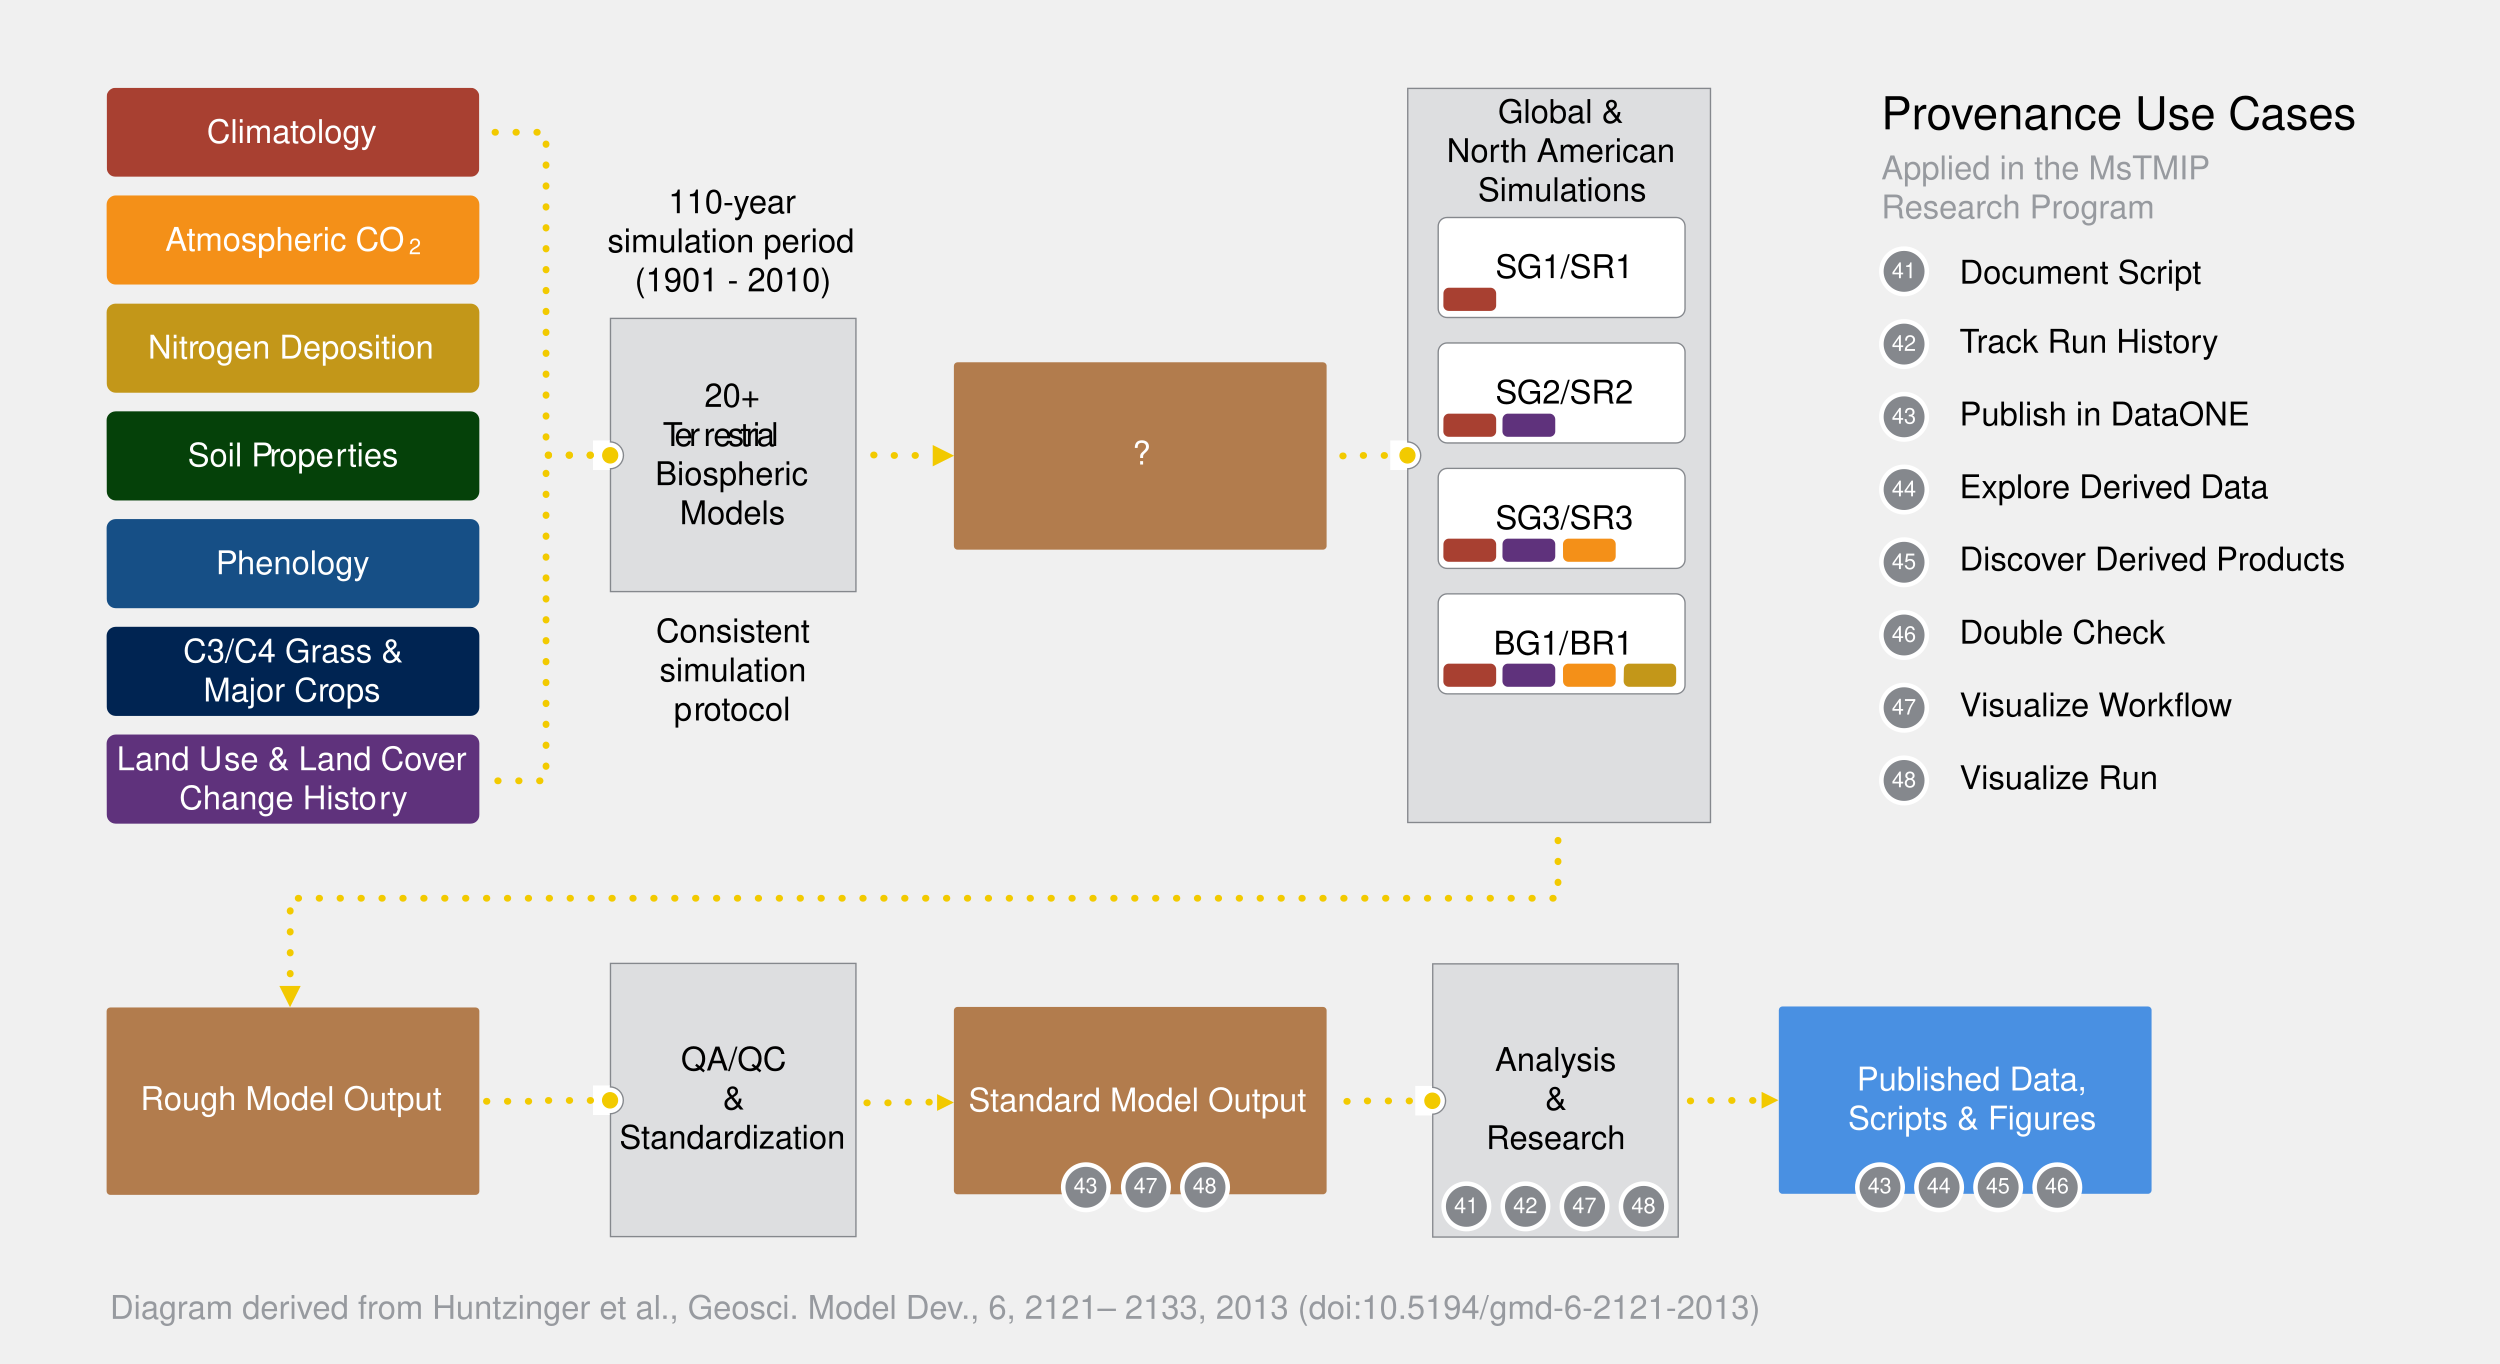
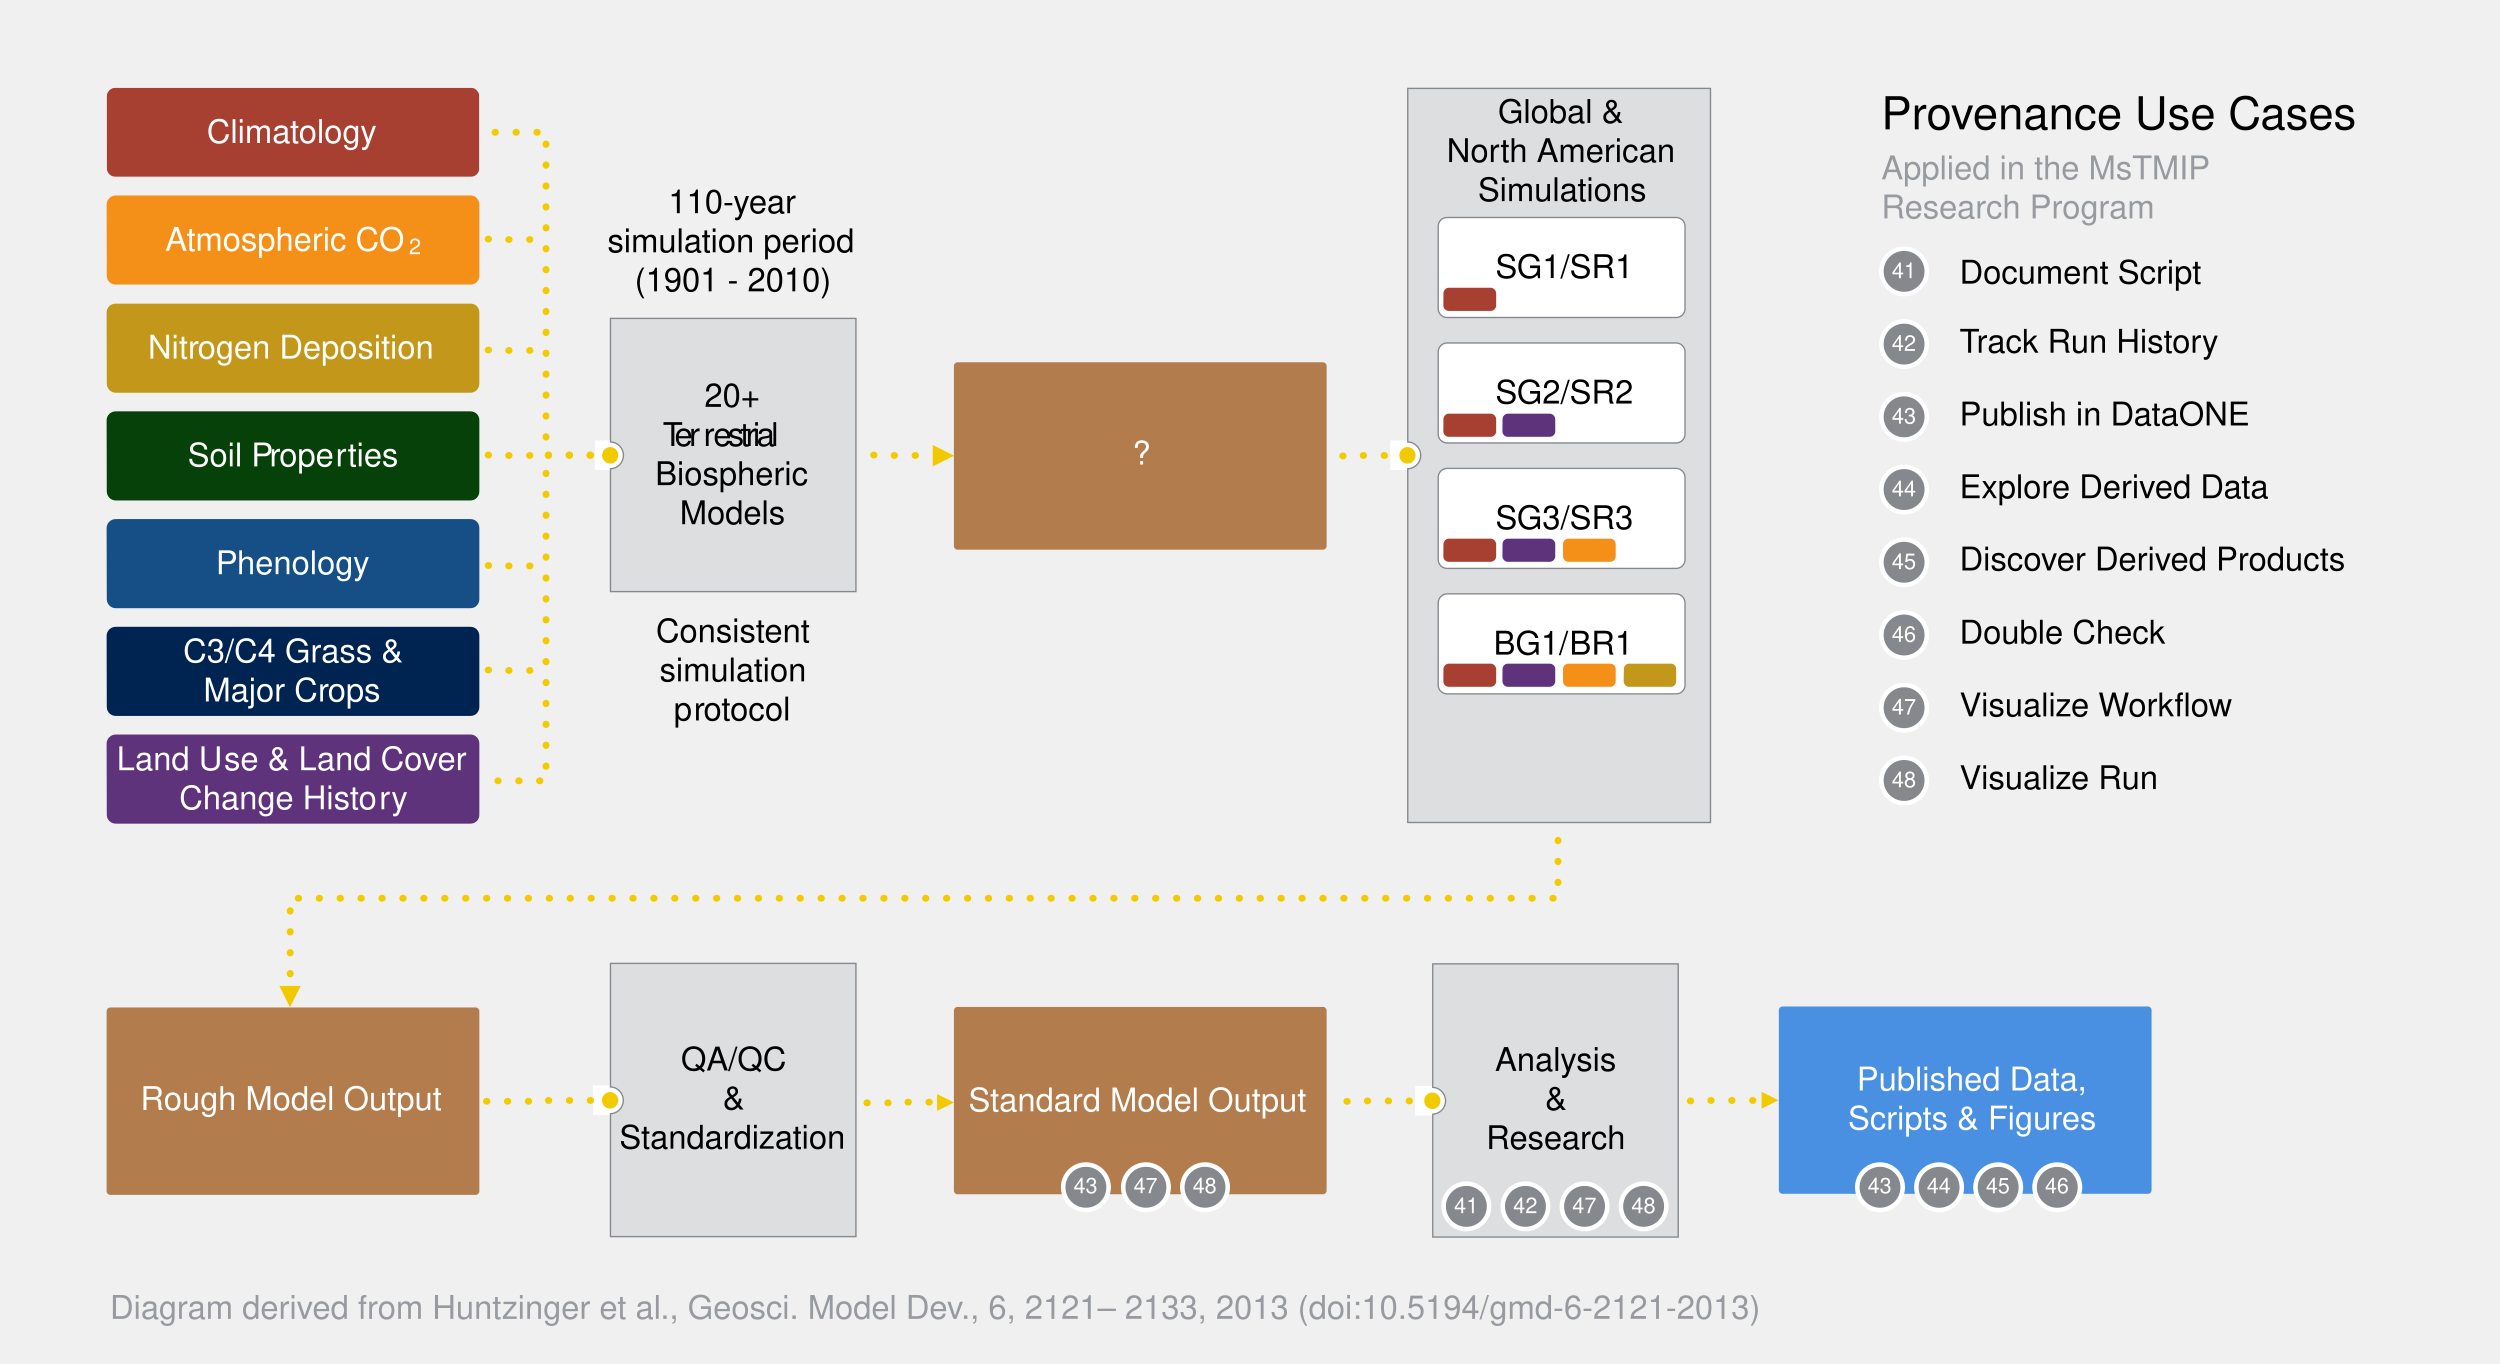
<svg xmlns="http://www.w3.org/2000/svg" xmlns:xlink="http://www.w3.org/1999/xlink" width="5500px" height="3000px" viewBox="0 0 5500 3000" version="1.1">
  <defs>
    <path id="path-1" d="M0,19.894 C0,9.07 9.156,0 19.98,0 L800.782,0 C811.606,0 820,9.07 820,19.894 L820,176.69 C820,187.514 811.606,196 800.782,196 L19.98,196 C9.156,196 0.381,187.514 0.381,176.69 L0,19.894 Z" />
  </defs>
  <g id="Page-1" stroke="none" stroke-width="1" fill="none" fill-rule="evenodd">
    <g id="Artboard">
      <path d="M3097.05,194.5 L3763.05,194.5 L3763.05,1809.5 L3097.05,1809.5 L3097.05,194.5 Z" id="Fill-4" fill="#DDDEE0" />
      <path d="M3097.05,194.5 L3763.05,194.5 L3763.05,1809.5 L3097.05,1809.5 L3097.05,194.5 Z" id="Stroke-5" stroke="#85888D" stroke-width="3" />
      <path d="M3116.914,980.848 C3128.484,992.417 3128.484,1011.175 3116.914,1022.744 C3105.345,1034.313 3086.588,1034.313 3075.018,1022.744 C3063.449,1011.175 3063.449,992.417 3075.018,980.848 C3086.588,969.278 3105.345,969.278 3116.914,980.848 L3116.914,980.848 Z" id="Fill-6" fill="#FFFFFF" />
      <path d="M3116.914,980.848 C3128.483,992.417 3128.483,1011.175 3116.914,1022.744 C3105.345,1034.313 3086.587,1034.313 3075.018,1022.744 C3063.449,1011.175 3063.449,992.417 3075.018,980.848 C3086.587,969.279 3105.345,969.279 3116.914,980.848 L3116.914,980.848 Z" id="Stroke-7" stroke="#85888D" stroke-width="3" />
      <path d="M3058.55,969 L3095.55,969 L3095.55,1034 L3058.55,1034 L3058.55,969 Z" id="Fill-8" fill="#FFFFFF" />
      <path d="M3108,989.964 C3114.379,996.475 3114.379,1007.033 3108,1013.545 C3101.621,1020.057 3091.278,1020.057 3084.899,1013.545 C3078.52,1007.033 3078.52,996.475 3084.899,989.964 C3091.278,983.452 3101.621,983.452 3108,989.964 L3108,989.964 Z" id="Fill-9" fill="#F2CA00" />
      <path d="M3108.001,989.964 C3114.38,996.476 3114.38,1007.034 3108.001,1013.545 C3101.621,1020.057 3091.279,1020.057 3084.899,1013.545 C3078.52,1007.034 3078.52,996.476 3084.899,989.964 C3091.279,983.452 3101.621,983.452 3108.001,989.964 L3108.001,989.964 Z" id="Stroke-10" stroke="#F2CA00" stroke-width="3" />
      <path d="M1343.05,700.5 L1883.05,700.5 L1883.05,1301.5 L1343.05,1301.5 L1343.05,700.5 Z" id="Fill-11" fill="#DDDEE0" />
      <path d="M1343.05,700.5 L1883.05,700.5 L1883.05,1301.5 L1343.05,1301.5 L1343.05,700.5 Z" id="Stroke-12" stroke="#85888D" stroke-width="3" />
      <text id="20+-" font-family="Helvetica" font-size="72" font-weight="260" fill="#000000">
        <tspan x="1549.695" y="895.226">20+ </tspan>
      </text>
      <text id="Terrestrial-" font-family="Helvetica" font-size="72" font-weight="260" letter-spacing="-7.992" fill="#000000">
        <tspan x="1458.111" y="981.226">T</tspan>
        <tspan x="1483.964" y="981.226">er</tspan>
        <tspan x="1547.972" y="981.226" letter-spacing="-1.296">r</tspan>
        <tspan x="1569.355" y="981.226">estrial </tspan>
      </text>
      <text id="Biospheric-" font-family="Helvetica" font-size="72" font-weight="260" fill="#000000">
        <tspan x="1441.443" y="1067.226">Biospheric </tspan>
      </text>
      <text id="Models" font-family="Helvetica" font-size="72" font-weight="260" fill="#000000">
        <tspan x="1495.479" y="1153.226">Models</tspan>
      </text>
      <path d="M1362.914,980.802 C1374.484,992.371 1374.484,1011.129 1362.914,1022.698 C1351.345,1034.267 1332.587,1034.267 1321.018,1022.698 C1309.449,1011.129 1309.449,992.371 1321.018,980.802 C1332.587,969.233 1351.345,969.233 1362.914,980.802 L1362.914,980.802 Z" id="Fill-19" fill="#FFFFFF" />
      <path d="M1362.914,980.802 C1374.483,992.371 1374.483,1011.129 1362.914,1022.698 C1351.345,1034.267 1332.587,1034.267 1321.018,1022.698 C1309.449,1011.129 1309.449,992.371 1321.018,980.802 C1332.587,969.233 1351.345,969.233 1362.914,980.802 L1362.914,980.802 Z" id="Stroke-21" stroke="#85888D" stroke-width="3" />
-       <path d="M1304.55,969 L1341.55,969 L1341.55,1034 L1304.55,1034 L1304.55,969 Z" id="Fill-22" fill="#FFFFFF" />
+       <path d="M1308.88,969 L1341.55,969 L1341.55,1034 L1308.88,1034 L1308.88,969 Z" id="Fill-22" fill="#FFFFFF" />
      <path d="M1354,989.918 C1360.379,996.43 1360.379,1006.987 1354,1013.499 C1347.621,1020.011 1337.278,1020.011 1330.899,1013.499 C1324.52,1006.987 1324.52,996.43 1330.899,989.918 C1337.278,983.406 1347.621,983.406 1354,989.918 L1354,989.918 Z" id="Fill-23" fill="#F2CA00" />
      <path d="M1354.001,989.918 C1360.38,996.43 1360.38,1006.987 1354.001,1013.499 C1347.621,1020.011 1337.279,1020.011 1330.899,1013.499 C1324.52,1006.987 1324.52,996.43 1330.899,989.918 C1337.279,983.406 1347.621,983.406 1354.001,989.918 L1354.001,989.918 Z" id="Stroke-24" stroke="#F2CA00" stroke-width="3" />
      <path d="M1299,1002 L1201.281,1002 L1201.281,291 L1054.55,291" id="Stroke-25" stroke="#F2CA00" stroke-width="15" stroke-linecap="round" stroke-dasharray="1,45" />
      <path d="M1299,1717.796 L1201.281,1717.796 L1201.281,1000.796 L1054.55,1000.796" id="Stroke-26" stroke="#F2CA00" stroke-width="15" stroke-linecap="round" stroke-dasharray="1,45" transform="translate(1176.775, 1359.296) scale(1, -1) translate(-1176.775, -1359.296) " />
      <text id="Consistent-" font-family="Helvetica" font-size="72" font-weight="260" fill="#000000">
        <tspan x="1443.023" y="1413.001">Consistent </tspan>
        <tspan x="1451.051" y="1499.001">simulation </tspan>
        <tspan x="1482.335" y="1585.001">p</tspan>
        <tspan x="1526.327" y="1585.001" letter-spacing="-1.296">r</tspan>
        <tspan x="1547.711" y="1585.001">otocol</tspan>
      </text>
      <path d="M3164.05,679 L3164.05,497.843 C3164.05,487.172 3172.655,478.5 3183.327,478.5 L3687.723,478.5 C3698.395,478.5 3707.05,487.172 3707.05,497.843 L3707.05,679.199 C3707.05,689.87 3698.395,698.5 3687.723,698.5 L3183.327,698.5 C3172.655,698.5 3164.05,689.671 3164.05,679 L3164.05,679 Z" id="Fill-27" fill="#FFFFFF" />
      <path d="M3164.05,679 L3164.05,497.843 C3164.05,487.172 3172.655,478.5 3183.326,478.5 L3687.723,478.5 C3698.394,478.5 3707.05,487.172 3707.05,497.843 L3707.05,679.199 C3707.05,689.87 3698.394,698.5 3687.723,698.5 L3183.326,698.5 C3172.655,698.5 3164.05,689.671 3164.05,679 L3164.05,679 Z" id="Stroke-28" stroke="#85888D" stroke-width="3" />
      <text id="SG1/SR1" font-family="Helvetica" font-size="72" font-weight="260" fill="#000000">
        <tspan x="3289.948" y="611.704">SG1/SR1</tspan>
      </text>
      <path d="M3164.05,955 L3164.05,774.273 C3164.05,763.449 3172.779,754.5 3183.604,754.5 L3687.446,754.5 C3698.271,754.5 3707.05,763.449 3707.05,774.273 L3707.05,955.074 C3707.05,965.899 3698.271,974.5 3687.446,974.5 L3183.604,974.5 C3172.779,974.5 3164.05,965.824 3164.05,955 L3164.05,955 Z" id="Fill-31" fill="#FFFFFF" />
      <path d="M3164.05,955 L3164.05,774.273 C3164.05,763.449 3172.779,754.5 3183.603,754.5 L3687.446,754.5 C3698.27,754.5 3707.05,763.449 3707.05,774.273 L3707.05,955.075 C3707.05,965.899 3698.27,974.5 3687.446,974.5 L3183.603,974.5 C3172.779,974.5 3164.05,965.825 3164.05,955 L3164.05,955 Z" id="Stroke-33" stroke="#85888D" stroke-width="3" />
      <text id="SG2/SR2" font-family="Helvetica" font-size="72" font-weight="260" fill="#000000">
        <tspan x="3289.948" y="887.856">SG2/SR2</tspan>
      </text>
      <path d="M3164.05,1050.426 C3164.05,1039.601 3172.779,1030.5 3183.604,1030.5 L3687.446,1030.5 C3698.271,1030.5 3707.05,1039.601 3707.05,1050.426 L3707.05,1231.227 C3707.05,1242.051 3698.271,1250.5 3687.446,1250.5 L3183.604,1250.5 C3172.779,1250.5 3164.05,1241.824 3164.05,1231 L3164.05,1050.426 Z" id="Fill-36" fill="#FFFFFF" />
      <path d="M3164.05,1231 L3164.05,1050.425 C3164.05,1039.601 3172.779,1030.5 3183.603,1030.5 L3687.446,1030.5 C3698.27,1030.5 3707.05,1039.601 3707.05,1050.425 L3707.05,1231.227 C3707.05,1242.051 3698.27,1250.5 3687.446,1250.5 L3183.603,1250.5 C3172.779,1250.5 3164.05,1241.824 3164.05,1231 L3164.05,1231 Z" id="Stroke-38" stroke="#85888D" stroke-width="3" />
      <text id="SG3/SR3" font-family="Helvetica" font-size="72" font-weight="260" fill="#000000">
        <tspan x="3289.948" y="1164.009">SG3/SR3</tspan>
      </text>
      <path d="M3164.05,1507 L3164.05,1326.578 C3164.05,1315.754 3172.779,1306.5 3183.604,1306.5 L3687.446,1306.5 C3698.271,1306.5 3707.05,1315.754 3707.05,1326.578 L3707.05,1507.38 C3707.05,1518.204 3698.271,1526.5 3687.446,1526.5 L3183.604,1526.5 C3172.779,1526.5 3164.05,1517.824 3164.05,1507 L3164.05,1507 Z" id="Fill-41" fill="#FFFFFF" />
      <path d="M3164.05,1507 L3164.05,1326.578 C3164.05,1315.754 3172.779,1306.5 3183.603,1306.5 L3687.446,1306.5 C3698.27,1306.5 3707.05,1315.754 3707.05,1326.578 L3707.05,1507.38 C3707.05,1518.204 3698.27,1526.5 3687.446,1526.5 L3183.603,1526.5 C3172.779,1526.5 3164.05,1517.824 3164.05,1507 L3164.05,1507 Z" id="Stroke-43" stroke="#85888D" stroke-width="3" />
      <text id="BG1/BR1" font-family="Helvetica" font-size="72" font-weight="260" fill="#000000">
        <tspan x="3285.9" y="1440.161">BG1/BR1</tspan>
      </text>
      <path d="M3305.376,949.1 L3305.55,922.558 C3305.55,915.866 3310.8,910 3317.492,910 L3409.252,910 C3415.943,910 3421.55,915.866 3421.55,922.558 L3421.55,949.1 C3421.55,955.792 3415.943,961 3409.252,961 L3317.492,961 C3310.8,961 3305.376,955.792 3305.376,949.1 L3305.376,949.1 Z" id="Fill-51" fill="#5F327C" />
      <path d="M3175.376,949.1 L3175.55,922.558 C3175.55,915.866 3180.8,910 3187.492,910 L3279.252,910 C3285.943,910 3291.55,915.866 3291.55,922.558 L3291.55,949.1 C3291.55,955.792 3285.943,961 3279.252,961 L3187.492,961 C3180.8,961 3175.376,955.792 3175.376,949.1 L3175.376,949.1 Z" id="Fill-52" fill="#A84031" />
      <path d="M3175.376,672.1 L3175.55,645.558 C3175.55,638.866 3180.8,633 3187.492,633 L3279.252,633 C3285.943,633 3291.55,638.866 3291.55,645.558 L3291.55,672.1 C3291.55,678.792 3285.943,684 3279.252,684 L3187.492,684 C3180.8,684 3175.376,678.792 3175.376,672.1 L3175.376,672.1 Z" id="Fill-53" fill="#A84031" />
      <path d="M3175.376,1224.1 L3175.55,1197.558 C3175.55,1190.866 3180.8,1185 3187.492,1185 L3279.252,1185 C3285.943,1185 3291.55,1190.866 3291.55,1197.558 L3291.55,1224.1 C3291.55,1230.792 3285.943,1236 3279.252,1236 L3187.492,1236 C3180.8,1236 3175.376,1230.792 3175.376,1224.1 L3175.376,1224.1 Z" id="Fill-55" fill="#A84031" />
      <path d="M3175.376,1499.1 L3175.55,1472.558 C3175.55,1465.866 3180.8,1460 3187.492,1460 L3279.252,1460 C3285.943,1460 3291.55,1465.866 3291.55,1472.558 L3291.55,1499.1 C3291.55,1505.792 3285.943,1511 3279.252,1511 L3187.492,1511 C3180.8,1511 3175.376,1505.792 3175.376,1499.1 L3175.376,1499.1 Z" id="Fill-57" fill="#A84031" />
      <path d="M3305.376,1223.793 L3305.55,1197.25 C3305.55,1190.559 3310.8,1185 3317.492,1185 L3409.252,1185 C3415.943,1185 3421.55,1190.559 3421.55,1197.25 L3421.55,1223.793 C3421.55,1230.484 3415.943,1236 3409.252,1236 L3317.492,1236 C3310.8,1236 3305.376,1230.484 3305.376,1223.793 L3305.376,1223.793 Z" id="Fill-54" fill="#5F327C" />
      <path d="M3438.709,1223.793 L3438.55,1197.25 C3438.55,1190.559 3444.134,1185 3450.825,1185 L3542.585,1185 C3549.277,1185 3554.55,1190.559 3554.55,1197.25 L3554.55,1223.793 C3554.55,1230.484 3549.277,1236 3542.585,1236 L3450.825,1236 C3444.134,1236 3438.709,1230.484 3438.709,1223.793 L3438.709,1223.793 Z" id="Fill-56" fill="#F49018" />
      <path d="M3305.376,1498.577 L3305.55,1472.034 C3305.55,1465.342 3310.8,1460 3317.492,1460 L3409.252,1460 C3415.943,1460 3421.55,1465.342 3421.55,1472.034 L3421.55,1498.577 C3421.55,1505.268 3415.943,1511 3409.252,1511 L3317.492,1511 C3310.8,1511 3305.376,1505.268 3305.376,1498.577 L3305.376,1498.577 Z" id="Fill-59" fill="#5F327C" />
      <path d="M3438.709,1498.577 L3438.55,1472.034 C3438.55,1465.342 3444.134,1460 3450.825,1460 L3542.585,1460 C3549.277,1460 3554.55,1465.342 3554.55,1472.034 L3554.55,1498.577 C3554.55,1505.268 3549.277,1511 3542.585,1511 L3450.825,1511 C3444.134,1511 3438.709,1505.268 3438.709,1498.577 L3438.709,1498.577 Z" id="Fill-61" fill="#F49018" />
      <path d="M3572.042,1498.577 L3572.55,1472.034 C3572.55,1465.342 3577.467,1460 3584.158,1460 L3675.919,1460 C3682.61,1460 3687.55,1465.342 3687.55,1472.034 L3687.55,1498.577 C3687.55,1505.268 3682.61,1511 3675.919,1511 L3584.158,1511 C3577.467,1511 3572.042,1505.268 3572.042,1498.577 L3572.042,1498.577 Z" id="Fill-62" fill="#C39719" />
      <g id="Group-71" transform="translate(234.55, 193)">
        <mask id="mask-2" fill="white">
          <use xlink:href="#path-1" />
        </mask>
        <g id="Clip-70" />
        <path d="M0,196 L820,196 L820,0 L0,0 L0,196 Z" id="Fill-69" fill="#A84031" mask="url(#mask-2)" />
      </g>
      <text id="Climatology" font-family="Helvetica" font-size="72" font-weight="260" fill="#FFFFFF">
        <tspan x="454.923" y="314.61">Climatology</tspan>
      </text>
      <path d="M234.931,606.842 L234.55,450.047 C234.55,439.223 243.706,430 254.53,430 L1035.332,430 C1046.156,430 1054.55,439.223 1054.55,450.047 L1054.55,606.842 C1054.55,617.667 1046.156,626 1035.332,626 L254.53,626 C243.706,626 234.931,617.667 234.931,606.842 L234.931,606.842 Z" id="Fill-73" fill="#F49018" />
      <g id="Group-77" transform="translate(363.55, 483)" font-family="Helvetica" fill="#FFFFFF" font-weight="260">
        <text id="Atmospheric-CO" font-size="72">
          <tspan x="-0.019" y="68.763">Atmospheric CO</tspan>
        </text>
        <text id="2" font-size="48">
          <tspan x="536.093" y="76.283">2</tspan>
        </text>
      </g>
      <path d="M234.931,843.995 L234.55,687.2 C234.55,676.375 243.706,668 254.53,668 L1035.332,668 C1046.156,668 1054.55,676.375 1054.55,687.2 L1054.55,843.995 C1054.55,854.819 1046.156,864 1035.332,864 L254.53,864 C243.706,864 234.931,854.819 234.931,843.995 L234.931,843.995 Z" id="Fill-78" fill="#C39719" />
      <text id="Nitrogen-Deposition" font-family="Helvetica" font-size="72" font-weight="260" fill="#FFFFFF">
        <tspan x="325.503" y="788.916">Nit</tspan>
        <tspan x="413.487" y="788.916" letter-spacing="-1.296">r</tspan>
        <tspan x="434.871" y="788.916">ogen Deposition</tspan>
      </text>
      <path d="M234.931,1081.148 L234.55,924.352 C234.55,913.528 243.706,905 254.53,905 L1035.332,905 C1046.156,905 1054.55,913.528 1054.55,924.352 L1054.55,1081.148 C1054.55,1091.972 1046.156,1101 1035.332,1101 L254.53,1101 C243.706,1101 234.931,1091.972 234.931,1081.148 L234.931,1081.148 Z" id="Fill-81" fill="#054109" />
      <text id="Soil-Properties" font-family="Helvetica" font-size="72" font-weight="260" fill="#FFFFFF">
        <tspan x="412.911" y="1026.068">Soil P</tspan>
        <tspan x="592.911" y="1026.068" letter-spacing="-1.296">r</tspan>
        <tspan x="614.295" y="1026.068">ope</tspan>
        <tspan x="738.351" y="1026.068" letter-spacing="1.296">r</tspan>
        <tspan x="764.919" y="1026.068">ties</tspan>
      </text>
      <path d="M234.931,1318.3 L234.55,1161.505 C234.55,1150.681 243.706,1142 254.53,1142 L1035.332,1142 C1046.156,1142 1054.55,1150.681 1054.55,1161.505 L1054.55,1318.3 C1054.55,1329.125 1046.156,1338 1035.332,1338 L254.53,1338 C243.706,1338 234.931,1329.125 234.931,1318.3 L234.931,1318.3 Z" id="Fill-84" fill="#164F86" />
      <text id="Phenology" font-family="Helvetica" font-size="72" font-weight="260" fill="#FFFFFF">
        <tspan x="474.867" y="1263.221">Phenology</tspan>
      </text>
      <path d="M234.931,1555.453 L234.55,1398.658 C234.55,1387.833 243.706,1379 254.53,1379 L1035.332,1379 C1046.156,1379 1054.55,1387.833 1054.55,1398.658 L1054.55,1555.453 C1054.55,1566.277 1046.156,1575 1035.332,1575 L254.53,1575 C243.706,1575 234.931,1566.277 234.931,1555.453 L234.931,1555.453 Z" id="Fill-87" fill="#002452" />
      <g id="Group-91" transform="translate(402.55, 1388)" font-size="72" font-family="Helvetica" fill="#FFFFFF" font-weight="260">
        <text id="C3/C4-Grass-&amp;--">
          <tspan x="0.317" y="69.249">C3/C4 Grass &amp;  </tspan>
        </text>
        <text id="Major-Crops">
          <tspan x="45.029" y="155.249">Major C</tspan>
          <tspan x="297.029" y="155.249" letter-spacing="-1.296">r</tspan>
          <tspan x="318.413" y="155.249">ops</tspan>
        </text>
      </g>
      <path d="M234.931,1792.606 L234.55,1635.811 C234.55,1624.986 243.706,1616 254.53,1616 L1035.332,1616 C1046.156,1616 1054.55,1624.986 1054.55,1635.811 L1054.55,1792.606 C1054.55,1803.43 1046.156,1812 1035.332,1812 L254.53,1812 C243.706,1812 234.931,1803.43 234.931,1792.606 L234.931,1792.606 Z" id="Fill-92" fill="#5F327C" />
      <g id="Group-97" transform="translate(256.55, 1625)" font-size="72" font-family="Helvetica" fill="#FFFFFF" font-weight="260">
        <text id="Land-U">
          <tspan x="0.229" y="69.401">Land U</tspan>
        </text>
        <text id="se-&amp;-Land-Cover-">
          <tspan x="236.317" y="69.401">se &amp; Land Cover </tspan>
        </text>
        <text id="Change-History">
          <tspan x="137.677" y="155.401">Change Histo</tspan>
          <tspan x="577.813" y="155.401" letter-spacing="1.296">r</tspan>
          <tspan x="604.381" y="155.401">y</tspan>
        </text>
      </g>
      <path d="M3046,1003 L2964.17,1003 L2964.17,1002 L2921,1002" id="Stroke-98" stroke="#F2CA00" stroke-width="15" stroke-linecap="round" stroke-dasharray="1,45" transform="translate(2983.5, 1002.5) scale(1, -1) translate(-2983.5, -1002.5) " />
      <path d="M2014,1002 L1938.062,1002 L1938.062,1001 L1898,1001" id="Stroke-99" stroke="#F2CA00" stroke-width="15" stroke-linecap="round" stroke-dasharray="1,45,1,45" />
+       <path d="M1166,1002 L1090.062,1002 L1090.062,1001 L1050,1001" id="Stroke-101" stroke="#F2CA00" stroke-width="15" stroke-linecap="round" stroke-dasharray="1,45,1,45" />
+       <path d="M1166,771 L1090.062,771 L1090.062,770 L1050,770" id="Stroke-106" stroke="#F2CA00" stroke-width="15" stroke-linecap="round" stroke-dasharray="1,45,1,45" />
+       <path d="M1166,527 L1090.062,527 L1090.062,526 L1050,526" id="Stroke-107" stroke="#F2CA00" stroke-width="15" stroke-linecap="round" stroke-dasharray="1,45,1,45" />
+       <path d="M1166,1245 L1090.062,1245 L1090.062,1244 L1050,1244" id="Stroke-102" stroke="#F2CA00" stroke-width="15" stroke-linecap="round" stroke-dasharray="1,45,1,45" />
+       <path d="M1166,1475 L1090.062,1475 L1090.062,1474 L1050,1474" id="Stroke-105" stroke="#F2CA00" stroke-width="15" stroke-linecap="round" stroke-dasharray="1,45,1,45" />
      <path d="M2192.128,3378.021 L2025.759,3378.021 L2025.759,588.846 L1873.949,588.846" id="Stroke-114" stroke="#F2CA00" stroke-width="15" stroke-linecap="round" stroke-dasharray="1,45" transform="translate(2033.039, 1983.433) rotate(90) translate(-2033.039, -1983.433) " />
      <path d="M1343.05,2119.5 L1883.05,2119.5 L1883.05,2720.5 L1343.05,2720.5 L1343.05,2119.5 Z" id="Fill-101" fill="#DDDEE0" />
      <path d="M1343.05,2119.5 L1883.05,2119.5 L1883.05,2720.5 L1343.05,2720.5 L1343.05,2119.5 Z" id="Stroke-103" stroke="#85888D" stroke-width="3" />
      <path d="M1362.629,2399.802 C1374.198,2411.371 1374.198,2430.129 1362.629,2441.698 C1351.06,2453.267 1332.302,2453.267 1320.733,2441.698 C1309.164,2430.129 1309.164,2411.371 1320.733,2399.802 C1332.302,2388.233 1351.06,2388.233 1362.629,2399.802 L1362.629,2399.802 Z" id="Fill-109" fill="#FFFFFF" />
      <path d="M1362.629,2399.802 C1374.198,2411.371 1374.198,2430.129 1362.629,2441.698 C1351.06,2453.267 1332.302,2453.267 1320.733,2441.698 C1309.164,2430.129 1309.164,2411.371 1320.733,2399.802 C1332.302,2388.232 1351.06,2388.232 1362.629,2399.802 L1362.629,2399.802 Z" id="Stroke-111" stroke="#85888D" stroke-width="3" />
      <path d="M1304.55,2388 L1341.55,2388 L1341.55,2453 L1304.55,2453 L1304.55,2388 Z" id="Fill-113" fill="#FFFFFF" />
      <path d="M1353.715,2408.918 C1360.094,2415.43 1360.094,2425.987 1353.715,2432.499 C1347.336,2439.011 1336.993,2439.011 1330.614,2432.499 C1324.234,2425.987 1324.234,2415.43 1330.614,2408.918 C1336.993,2402.406 1347.336,2402.406 1353.715,2408.918 L1353.715,2408.918 Z" id="Fill-114" fill="#F2CA00" />
      <path d="M1353.715,2408.918 C1360.094,2415.43 1360.094,2425.987 1353.715,2432.499 C1347.335,2439.011 1336.993,2439.011 1330.613,2432.499 C1324.234,2425.987 1324.234,2415.43 1330.613,2408.918 C1336.993,2402.406 1347.335,2402.406 1353.715,2408.918 L1353.715,2408.918 Z" id="Stroke-115" stroke="#F2CA00" stroke-width="3" />
      <path d="M1299.387,2422.864 L1171.844,2422.864 L1171.844,2421 L1054.55,2421" id="Stroke-116" stroke="#F2CA00" stroke-width="15" stroke-linecap="round" stroke-dasharray="1,45" transform="translate(1176.968, 2421.932) scale(1, -1) translate(-1176.968, -2421.932) " />
      <rect id="Rectangle-1" fill="#B27C4D" x="234.55" y="2216.458" width="820" height="412.221" rx="8" />
      <path d="M614.55,2216 L614.55,2169 L661.55,2192.5 L614.55,2216 Z" id="Triangle-1" fill="#F2C900" transform="translate(638.05, 2192.5) rotate(90) translate(-638.05, -2192.5) " />
      <path d="M2052,1026 L2052,979 L2099,1002.5 L2052,1026 Z" id="Triangle-3" fill="#F2C900" />
      <path d="M3856.55,2421 L3749.844,2421 L3749.844,2422 L3693.55,2422" id="Stroke-100" stroke="#F2CA00" stroke-width="15" stroke-linecap="round" stroke-dasharray="1,45" />
      <path d="M3875.5,2439 L3875.5,2402 L3912.5,2420.5 L3875.5,2439 Z" id="Triangle-4" fill="#F2C900" />
      <path d="M2044.55,2426.226 L1960.68,2426.226 L1960.68,2424.726 L1883.55,2424.726" id="Stroke-117" stroke="#F2CA00" stroke-width="15" stroke-linecap="round" stroke-dasharray="1,45" transform="translate(1964.05, 2425.476) scale(1, -1) translate(-1964.05, -2425.476) " />
      <path d="M2061.55,2444 L2061.55,2407 L2098.55,2425.5 L2061.55,2444 Z" id="Triangle-2" fill="#F2C900" />
      <text id="QA/QC-" font-family="Helvetica" font-size="72" font-weight="260" fill="#000000">
        <tspan x="1498.022" y="2355">QA/QC </tspan>
        <tspan x="1590.038" y="2441">&amp;</tspan>
        <tspan x="1362.626" y="2527">Standardization</tspan>
      </text>
      <path d="M3153.233,2120.5 L3693.233,2120.5 L3693.233,2721.5 L3153.233,2721.5 L3153.233,2120.5 Z" id="Fill-102" fill="#DDDEE0" />
      <path d="M3152.05,2120.5 L3692.05,2120.5 L3692.05,2721.5 L3152.05,2721.5 L3152.05,2120.5 Z" id="Stroke-104" stroke="#85888D" stroke-width="3" />
      <path d="M3171.629,2400.802 C3183.198,2412.371 3183.198,2431.129 3171.629,2442.698 C3160.06,2454.267 3141.302,2454.267 3129.733,2442.698 C3118.164,2431.129 3118.164,2412.371 3129.733,2400.802 C3141.302,2389.233 3160.06,2389.233 3171.629,2400.802 L3171.629,2400.802 Z" id="Fill-110" fill="#FFFFFF" />
      <path d="M3171.629,2400.802 C3183.198,2412.371 3183.198,2431.129 3171.629,2442.698 C3160.06,2454.267 3141.302,2454.267 3129.733,2442.698 C3118.164,2431.129 3118.164,2412.371 3129.733,2400.802 C3141.302,2389.232 3160.06,2389.232 3171.629,2400.802 L3171.629,2400.802 Z" id="Stroke-112" stroke="#85888D" stroke-width="3" />
      <path d="M3113.55,2389 L3150.55,2389 L3150.55,2454 L3113.55,2454 L3113.55,2389 Z" id="Fill-115" fill="#FFFFFF" />
      <path d="M3162.715,2409.918 C3169.094,2416.43 3169.094,2426.987 3162.715,2433.499 C3156.336,2440.011 3145.993,2440.011 3139.614,2433.499 C3133.234,2426.987 3133.234,2416.43 3139.614,2409.918 C3145.993,2403.406 3156.336,2403.406 3162.715,2409.918 L3162.715,2409.918 Z" id="Fill-116" fill="#F2CA00" />
      <path d="M3162.715,2409.918 C3169.094,2416.43 3169.094,2426.987 3162.715,2433.499 C3156.335,2440.011 3145.993,2440.011 3139.613,2433.499 C3133.234,2426.987 3133.234,2416.43 3139.613,2409.918 C3145.993,2403.406 3156.335,2403.406 3162.715,2409.918 L3162.715,2409.918 Z" id="Stroke-118" stroke="#F2CA00" stroke-width="3" />
      <path d="M3101,2423 L3007.753,2423 L3007.753,2422 L2922,2422" id="Stroke-119" stroke="#F2CA00" stroke-width="15" stroke-linecap="round" stroke-dasharray="1,45" transform="translate(3011.5, 2422.5) scale(1, -1) translate(-3011.5, -2422.5) " />
      <text id="Analysis" font-family="Helvetica" font-size="72" font-weight="260" fill="#000000">
        <tspan x="3289.022" y="2356">Analysis</tspan>
        <tspan x="3399.038" y="2442">&amp;</tspan>
        <tspan x="3269.618" y="2528">Research</tspan>
      </text>
      <text id="Rough-Model-Output" font-family="Helvetica" font-size="72" font-weight="260" fill="#FFFFFF">
        <tspan x="308.918" y="2442">Rough Model Output</tspan>
      </text>
      <rect id="Rectangle-3" fill="#B27C4D" x="2098.55" y="797.039" width="820" height="412.221" rx="8" />
      <text id="?" font-family="Helvetica" font-size="72" font-weight="260" fill="#FFFFFF">
        <tspan x="2491.05" y="1022">?</tspan>
      </text>
      <rect id="Rectangle-2" fill="#B27C4D" x="2098.55" y="2215.19" width="820" height="412.221" rx="8" />
      <text id="Standard-Model-Outpu" font-family="Helvetica" font-size="72" font-weight="260" fill="#FFFFFF">
        <tspan x="2130.59" y="2445">Standard Model Output</tspan>
      </text>
      <rect id="Rectangle-4" fill="#4990E2" x="3913.45" y="2214.19" width="820" height="412.221" rx="8" />
      <text id="Published-Data," font-family="Helvetica" font-size="72" font-weight="260" fill="#FFFFFF">
        <tspan x="4084.982" y="2399">Published Data,</tspan>
        <tspan x="4065.65" y="2485">Scripts &amp; Figures</tspan>
      </text>
      <g id="Oval-1-+-53" transform="translate(4139, 547)">
        <circle id="Oval-1" stroke="#FFFFFF" stroke-width="10" fill="#85888D" cx="50" cy="50" r="50" />
        <text id="41" font-family="Helvetica" font-size="48" font-weight="260" fill="#FFFFFF">
          <tspan x="23" y="65">41</tspan>
        </text>
      </g>
      <g id="Oval-1-+-58" transform="translate(4139, 707)">
        <circle id="Oval-1" stroke="#FFFFFF" stroke-width="10" fill="#85888D" cx="50" cy="50" r="50" />
        <text id="42" font-family="Helvetica" font-size="48" font-weight="260" fill="#FFFFFF">
          <tspan x="23" y="65">42</tspan>
        </text>
      </g>
      <g id="Oval-1-+-59" transform="translate(4139, 867)">
        <circle id="Oval-1" stroke="#FFFFFF" stroke-width="10" fill="#85888D" cx="50" cy="50" r="50" />
        <text id="43" font-family="Helvetica" font-size="48" font-weight="260" fill="#FFFFFF">
          <tspan x="23" y="65">43</tspan>
        </text>
      </g>
      <g id="Oval-1-+-60" transform="translate(4139, 1027)">
        <circle id="Oval-1" stroke="#FFFFFF" stroke-width="10" fill="#85888D" cx="50" cy="50" r="50" />
        <text id="44" font-family="Helvetica" font-size="48" font-weight="260" fill="#FFFFFF">
          <tspan x="23" y="65">44</tspan>
        </text>
      </g>
      <g id="Oval-1-+-61" transform="translate(4139, 1187)">
        <circle id="Oval-1" stroke="#FFFFFF" stroke-width="10" fill="#85888D" cx="50" cy="50" r="50" />
        <text id="45" font-family="Helvetica" font-size="48" font-weight="260" fill="#FFFFFF">
          <tspan x="23" y="65">45</tspan>
        </text>
      </g>
      <g id="Oval-1-+-75" transform="translate(4139, 1347)">
        <circle id="Oval-1" stroke="#FFFFFF" stroke-width="10" fill="#85888D" cx="50" cy="50" r="50" />
        <text id="46" font-family="Helvetica" font-size="48" font-weight="260" fill="#FFFFFF">
          <tspan x="23" y="65">46</tspan>
        </text>
      </g>
      <g id="Oval-1-+-76" transform="translate(4139, 1507)">
        <circle id="Oval-1" stroke="#FFFFFF" stroke-width="10" fill="#85888D" cx="50" cy="50" r="50" />
        <text id="47" font-family="Helvetica" font-size="48" font-weight="260" fill="#FFFFFF">
          <tspan x="23" y="65">47</tspan>
        </text>
      </g>
      <g id="Oval-1-+-77" transform="translate(4139, 1667)">
        <circle id="Oval-1" stroke="#FFFFFF" stroke-width="10" fill="#85888D" cx="50" cy="50" r="50" />
        <text id="48" font-family="Helvetica" font-size="48" font-weight="260" fill="#FFFFFF">
          <tspan x="23" y="65">48</tspan>
        </text>
      </g>
      <g id="Oval-1-+-50" transform="translate(3176, 2604)">
        <circle id="Oval-1" stroke="#FFFFFF" stroke-width="10" fill="#85888D" cx="50" cy="50" r="50" />
        <text id="41" font-family="Helvetica" font-size="48" font-weight="260" fill="#FFFFFF">
          <tspan x="23" y="65">41</tspan>
        </text>
      </g>
      <g id="Oval-1-+-67" transform="translate(3306, 2604)">
        <circle id="Oval-1" stroke="#FFFFFF" stroke-width="10" fill="#85888D" cx="50" cy="50" r="50" />
        <text id="42" font-family="Helvetica" font-size="48" font-weight="260" fill="#FFFFFF">
          <tspan x="23" y="65">42</tspan>
        </text>
      </g>
      <g id="Oval-1-+-68" transform="translate(3436, 2604)">
        <circle id="Oval-1" stroke="#FFFFFF" stroke-width="10" fill="#85888D" cx="50" cy="50" r="50" />
        <text id="47" font-family="Helvetica" font-size="48" font-weight="260" fill="#FFFFFF">
          <tspan x="23" y="65">47</tspan>
        </text>
      </g>
      <g id="Oval-1-+-69" transform="translate(3566, 2604)">
        <circle id="Oval-1" stroke="#FFFFFF" stroke-width="10" fill="#85888D" cx="50" cy="50" r="50" />
        <text id="48" font-family="Helvetica" font-size="48" font-weight="260" fill="#FFFFFF">
          <tspan x="23" y="65">48</tspan>
        </text>
      </g>
      <g id="Oval-1-+-51" transform="translate(4086, 2562)">
        <circle id="Oval-1" stroke="#FFFFFF" stroke-width="10" fill="#85888D" cx="50" cy="50" r="50" />
        <text id="43" font-family="Helvetica" font-size="47.172" font-weight="260" fill="#FFFFFF">
          <tspan x="23" y="63">43</tspan>
        </text>
      </g>
      <g id="Oval-1-+-52" transform="translate(2339, 2562)">
        <circle id="Oval-1" stroke="#FFFFFF" stroke-width="10" fill="#85888D" cx="50" cy="50" r="50" />
        <text id="43" font-family="Helvetica" font-size="47.172" font-weight="260" fill="#FFFFFF">
          <tspan x="23" y="63">43</tspan>
        </text>
      </g>
      <g id="Oval-1-+-70" transform="translate(4216, 2562.136)">
        <circle id="Oval-1" stroke="#FFFFFF" stroke-width="10" fill="#85888D" cx="50" cy="50" r="50" />
        <text id="44" font-family="Helvetica" font-size="47.172" font-weight="260" fill="#FFFFFF">
          <tspan x="23" y="63">44</tspan>
        </text>
      </g>
      <g id="Oval-1-+-71" transform="translate(4346, 2562.136)">
        <circle id="Oval-1" stroke="#FFFFFF" stroke-width="10" fill="#85888D" cx="50" cy="50" r="50" />
        <text id="45" font-family="Helvetica" font-size="47.172" font-weight="260" fill="#FFFFFF">
          <tspan x="23" y="63">45</tspan>
        </text>
      </g>
      <g id="Oval-1-+-72" transform="translate(4476, 2562.136)">
        <circle id="Oval-1" stroke="#FFFFFF" stroke-width="10" fill="#85888D" cx="50" cy="50" r="50" />
        <text id="46" font-family="Helvetica" font-size="47.172" font-weight="260" fill="#FFFFFF">
          <tspan x="23" y="63">46</tspan>
        </text>
      </g>
      <g id="Oval-1-+-74" transform="translate(2471.05, 2562)">
        <circle id="Oval-1" stroke="#FFFFFF" stroke-width="10" fill="#85888D" cx="50" cy="50" r="50" />
        <text id="47" font-family="Helvetica" font-size="47.172" font-weight="260" fill="#FFFFFF">
          <tspan x="23" y="63">47</tspan>
        </text>
      </g>
      <g id="Oval-1-+-73" transform="translate(2601.05, 2562)">
        <circle id="Oval-1" stroke="#FFFFFF" stroke-width="10" fill="#85888D" cx="50" cy="50" r="50" />
        <text id="48" font-family="Helvetica" font-size="47.172" font-weight="260" fill="#FFFFFF">
          <tspan x="23" y="63">48</tspan>
        </text>
      </g>
      <text id="110-year" font-family="Helvetica" font-size="72" font-weight="260" fill="#000000">
        <tspan x="1470.444" y="469">110-year</tspan>
        <tspan x="1336.452" y="555">simulation period</tspan>
        <tspan x="1396.392" y="641">(1901 - 2010)</tspan>
      </text>
      <text id="Provenance-Use-Cases" font-family="Helvetica" font-size="100" font-weight="260" fill="#000000">
        <tspan x="4139" y="284.5">Provenance Use Cases</tspan>
      </text>
      <text id="Applied-in-the-MsTMI" font-family="Helvetica" font-size="72" font-weight="260" fill="#979A9F">
        <tspan x="4139" y="394.5">Applied in the MsTMIP </tspan>
        <tspan x="4139" y="480.5">Research Program</tspan>
      </text>
      <text id="Document-Script" font-family="Helvetica" font-size="72" font-weight="260" fill="#000000">
        <tspan x="4311" y="624">Document Script</tspan>
      </text>
      <text id="Track-Run-History" font-family="Helvetica" font-size="72" font-weight="260" fill="#000000">
        <tspan x="4311" y="776">Track Run History</tspan>
      </text>
      <text id="Publish-in-DataONE" font-family="Helvetica" font-size="72" font-weight="260" fill="#000000">
        <tspan x="4311" y="936">Publish in DataONE</tspan>
      </text>
      <text id="Explore-Derived-Data" font-family="Helvetica" font-size="72" font-weight="260" fill="#000000">
        <tspan x="4311" y="1096">Explore Derived Data</tspan>
      </text>
      <text id="Discover-Derived-Pro" font-family="Helvetica" font-size="72" font-weight="260" fill="#000000">
        <tspan x="4311" y="1255">Discover Derived Products</tspan>
      </text>
      <text id="Double-Check" font-family="Helvetica" font-size="72" font-weight="260" fill="#000000">
        <tspan x="4311" y="1416">Double Check</tspan>
      </text>
      <text id="Visualize-Workflow" font-family="Helvetica" font-size="72" font-weight="260" fill="#000000">
        <tspan x="4311" y="1576">Visualize Workflow</tspan>
      </text>
      <text id="Visualize-Run" font-family="Helvetica" font-size="72" font-weight="260" fill="#000000">
        <tspan x="4311" y="1736">Visualize Run</tspan>
      </text>
      <text id="Diagram-derived-from" font-family="Helvetica" font-size="72" font-weight="260" fill="#979A9F">
        <tspan x="242" y="2901.5">Diagram derived from Huntzinger et al., Geosci. Model Dev., 6, 2121– 2133, 2013 (doi:10.5194/gmd-6-2121-2013)</tspan>
      </text>
      <text id="Global-&amp;" font-family="Helvetica" font-size="72" font-weight="260" fill="#000000">
        <tspan x="3295.46" y="270.501">Global &amp;</tspan>
        <tspan x="3182.78" y="356.501">North American</tspan>
        <tspan x="3251.468" y="442.501">Simulations</tspan>
      </text>
    </g>
  </g>
</svg>
